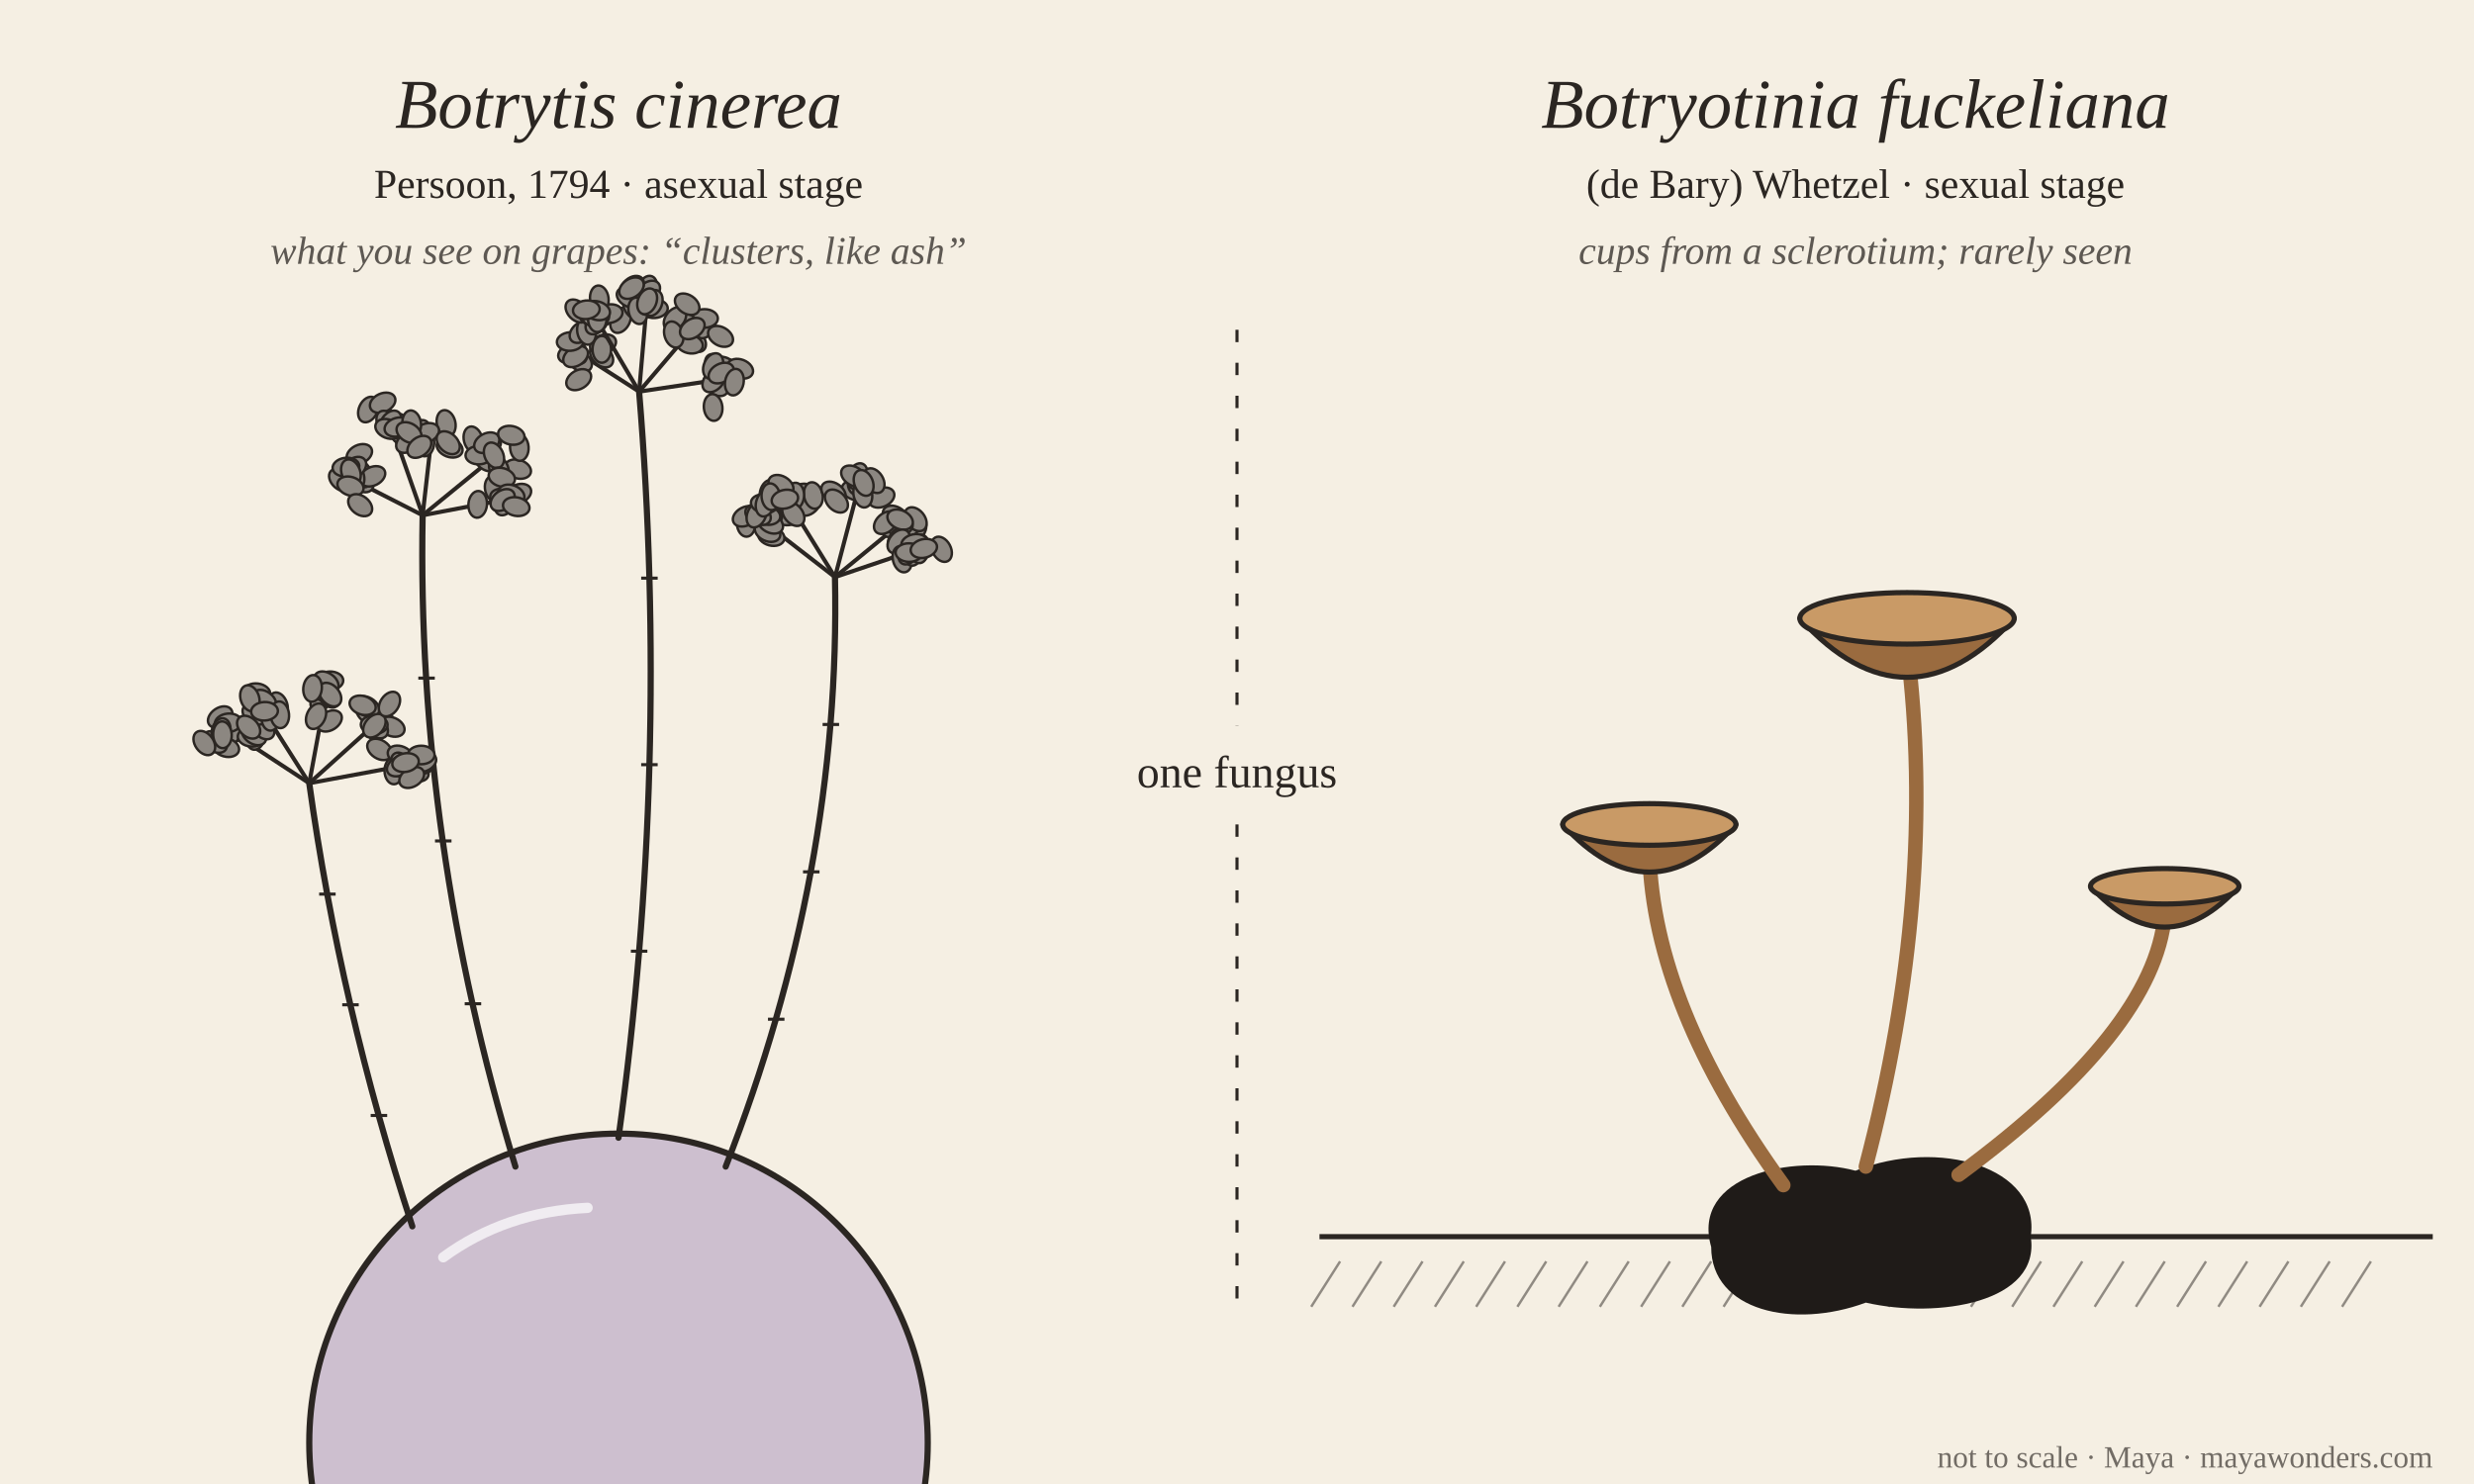
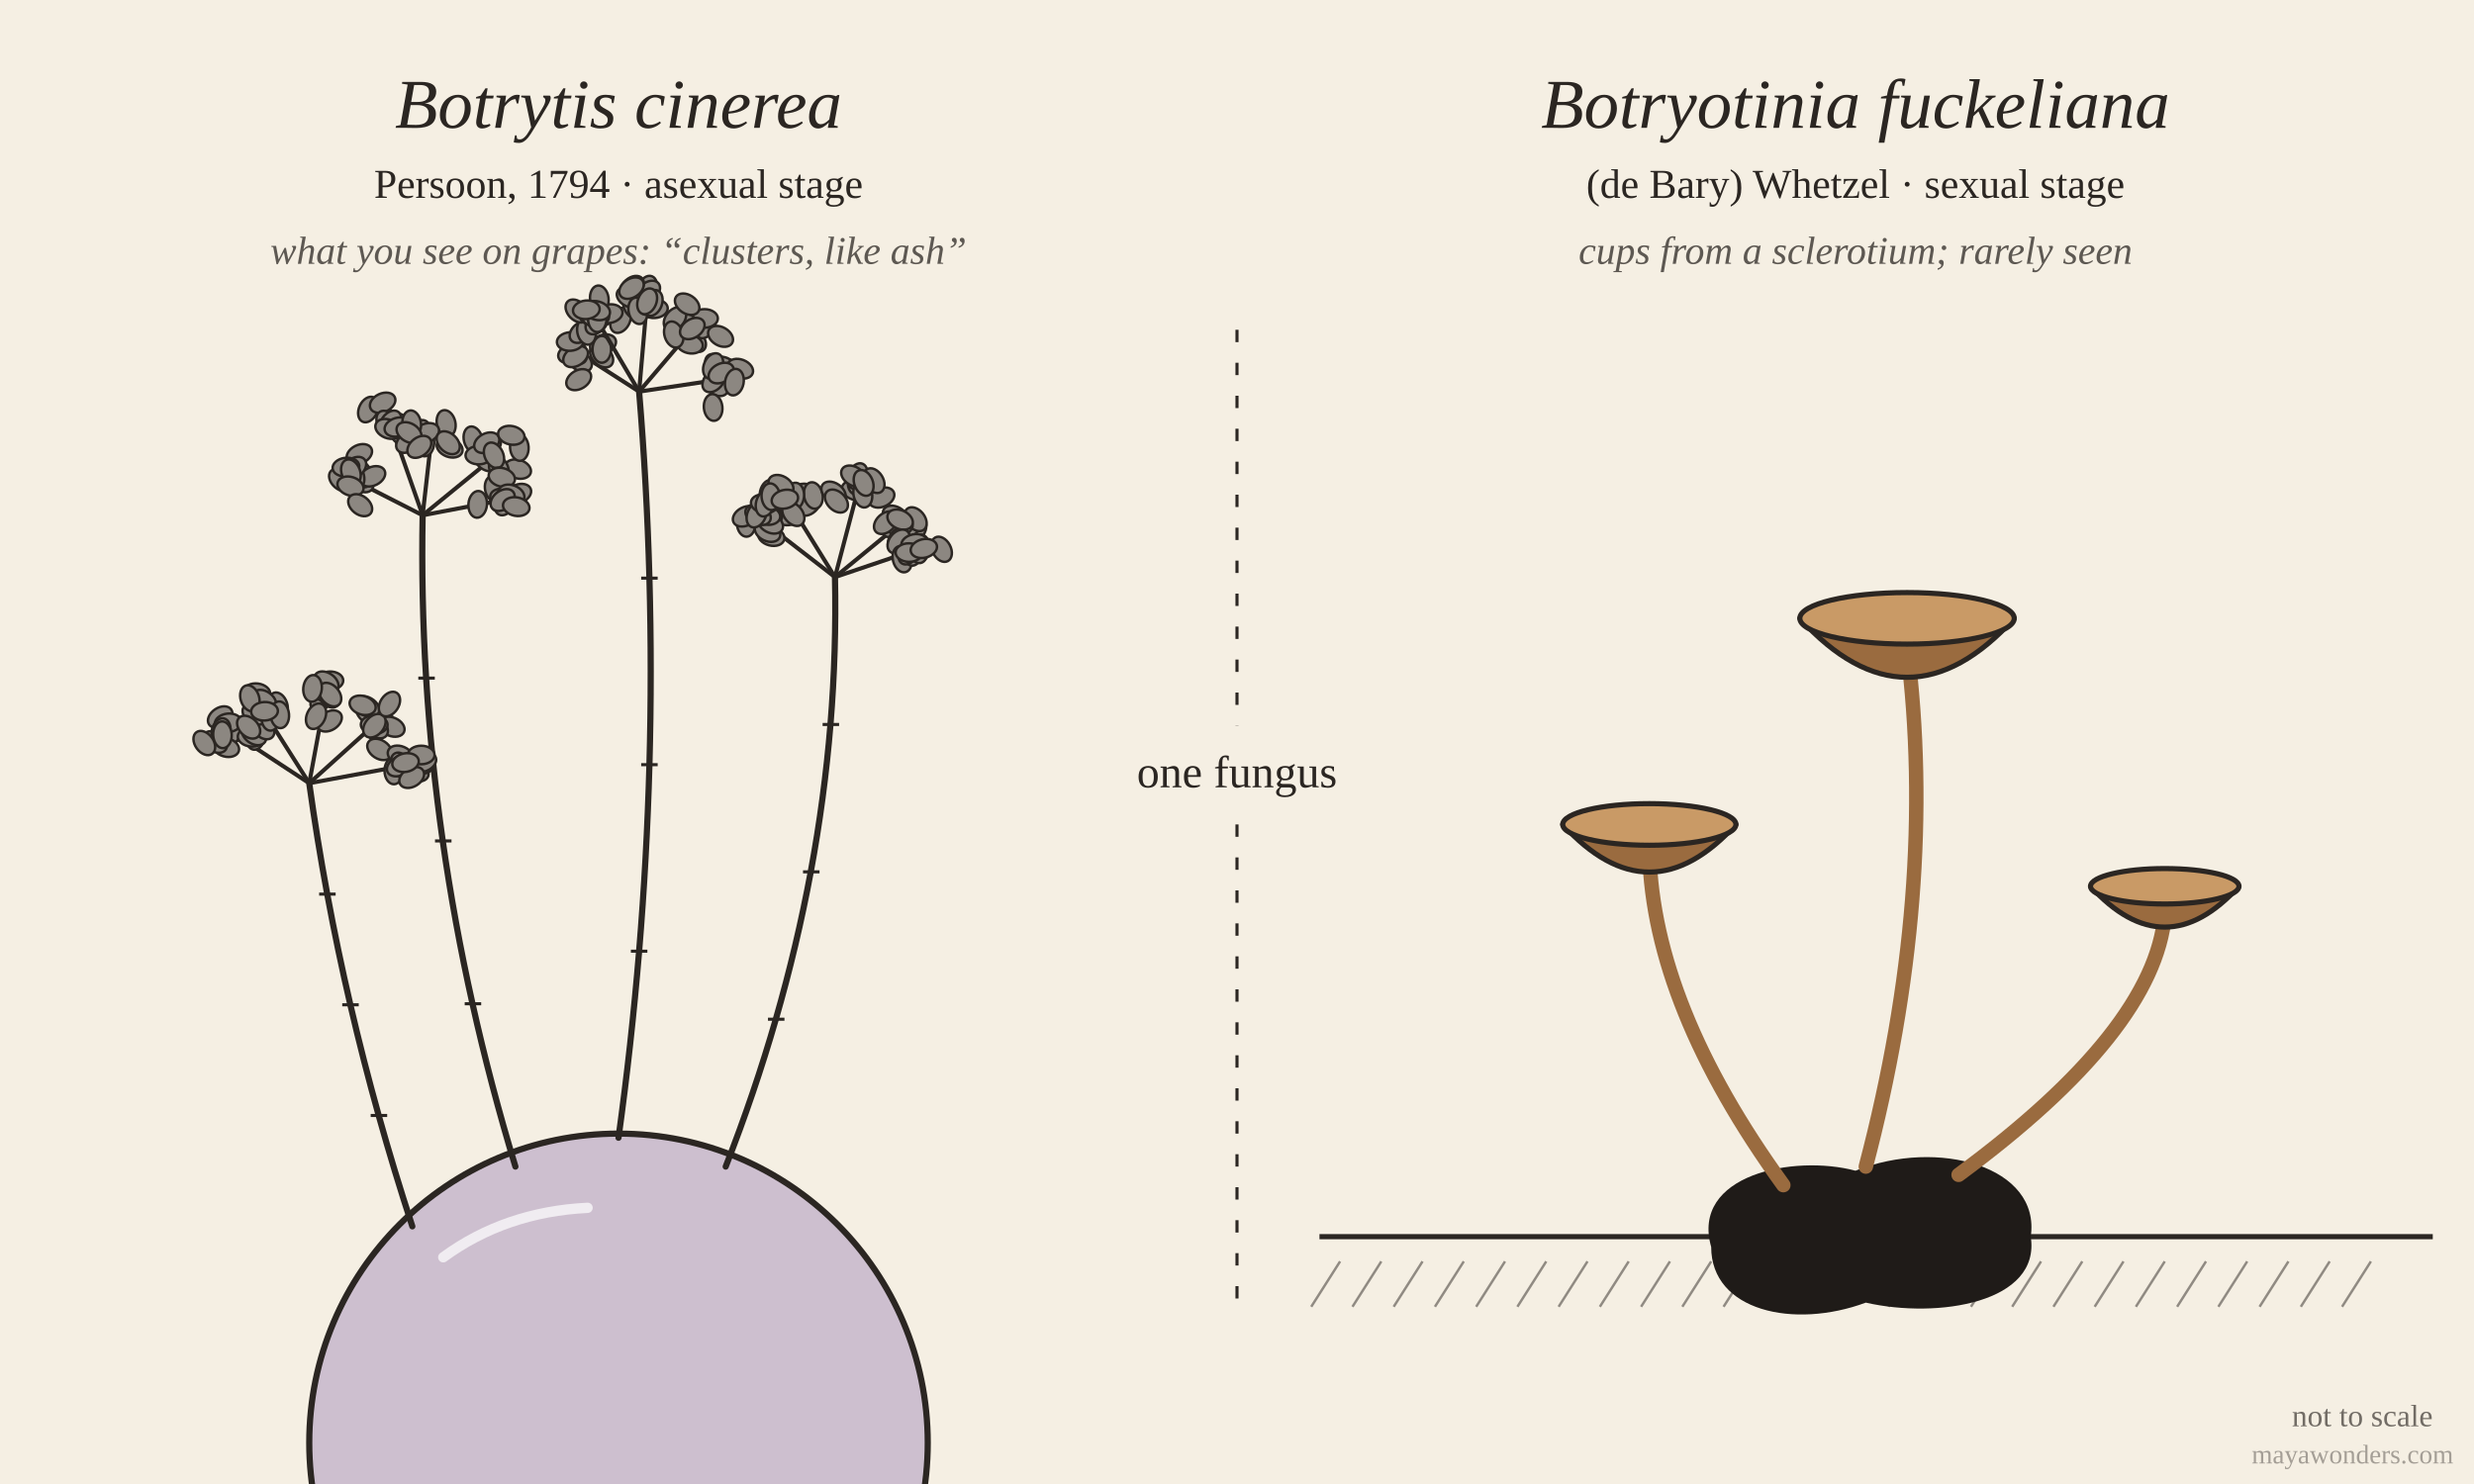
<svg xmlns="http://www.w3.org/2000/svg" viewBox="0 0 1200 720" width="1200" height="720" role="img" aria-label="Botrytis cinerea and Botryotinia fuckeliana: two stages of one fungus">
  <rect width="1200" height="720" fill="#f5efe3" />
  <text x="300" y="62" text-anchor="middle" font-family="Georgia, 'Times New Roman', serif" font-size="34" font-style="italic" fill="#2b2622">Botrytis cinerea</text>
  <text x="300" y="96" text-anchor="middle" font-family="Georgia, 'Times New Roman', serif" font-size="20" fill="#2b2622">Persoon, 1794 · asexual stage</text>
  <text x="900" y="62" text-anchor="middle" font-family="Georgia, 'Times New Roman', serif" font-size="34" font-style="italic" fill="#2b2622">Botryotinia fuckeliana</text>
  <text x="900" y="96" text-anchor="middle" font-family="Georgia, 'Times New Roman', serif" font-size="20" fill="#2b2622">(de Bary) Whetzel · sexual stage</text>
  <path d="M 600 160 V 640" stroke="#2b2622" stroke-width="1.5" stroke-dasharray="6 10" />
  <rect x="530" y="352" width="140" height="44" fill="#f5efe3" />
  <text x="600" y="382" text-anchor="middle" font-family="Georgia, 'Times New Roman', serif" font-size="22" fill="#2b2622">one fungus</text>
  <circle cx="300" cy="700" r="150" fill="#cdbfcf" stroke="#2b2622" stroke-width="3" />
  <path d="M 215 610 q 30 -22 70 -24" fill="none" stroke="#ffffff" stroke-width="5" stroke-linecap="round" opacity="0.7" />
  <path d="M 250 566 Q 202 408 205 250" fill="none" stroke="#2b2622" stroke-width="3" stroke-linecap="round" />
  <path d="M 225.4 487.0 h 8" stroke="#2b2622" stroke-width="1.5" />
  <path d="M 211.0 408.0 h 8" stroke="#2b2622" stroke-width="1.5" />
  <path d="M 202.9 329.0 h 8" stroke="#2b2622" stroke-width="1.5" />
  <path d="M 205 250 L 171.5 232.9" stroke="#2b2622" stroke-width="2" stroke-linecap="round" />
  <ellipse cx="174.3" cy="220.4" rx="6.5" ry="4.5" transform="rotate(154 174.3 220.4)" fill="#8c8781" stroke="#2b2622" stroke-width="1.2" />
  <ellipse cx="175.2" cy="233.6" rx="6.5" ry="4.5" transform="rotate(35 175.2 233.6)" fill="#8c8781" stroke="#2b2622" stroke-width="1.2" />
  <ellipse cx="165.3" cy="232.9" rx="6.5" ry="4.5" transform="rotate(42 165.3 232.9)" fill="#8c8781" stroke="#2b2622" stroke-width="1.2" />
  <ellipse cx="175.7" cy="230.1" rx="6.5" ry="4.5" transform="rotate(71 175.7 230.1)" fill="#8c8781" stroke="#2b2622" stroke-width="1.2" />
  <ellipse cx="180.7" cy="231.1" rx="6.5" ry="4.5" transform="rotate(154 180.7 231.1)" fill="#8c8781" stroke="#2b2622" stroke-width="1.2" />
  <ellipse cx="172.1" cy="231.3" rx="6.5" ry="4.5" transform="rotate(76 172.1 231.3)" fill="#8c8781" stroke="#2b2622" stroke-width="1.2" />
  <ellipse cx="171.8" cy="227.0" rx="6.5" ry="4.5" transform="rotate(142 171.8 227.0)" fill="#8c8781" stroke="#2b2622" stroke-width="1.2" />
  <ellipse cx="167.8" cy="226.6" rx="6.5" ry="4.5" transform="rotate(173 167.8 226.6)" fill="#8c8781" stroke="#2b2622" stroke-width="1.2" />
  <ellipse cx="170.2" cy="229.2" rx="6.5" ry="4.5" transform="rotate(70 170.2 229.2)" fill="#8c8781" stroke="#2b2622" stroke-width="1.2" />
  <ellipse cx="170.0" cy="235.9" rx="6.5" ry="4.5" transform="rotate(18 170.0 235.9)" fill="#8c8781" stroke="#2b2622" stroke-width="1.2" />
  <ellipse cx="174.7" cy="245.1" rx="6.5" ry="4.5" transform="rotate(38 174.7 245.1)" fill="#8c8781" stroke="#2b2622" stroke-width="1.2" />
  <path d="M 205 250 L 188.9 204.1" stroke="#2b2622" stroke-width="2" stroke-linecap="round" />
  <ellipse cx="178.6" cy="198.7" rx="6.5" ry="4.5" transform="rotate(115 178.6 198.7)" fill="#8c8781" stroke="#2b2622" stroke-width="1.2" />
  <ellipse cx="188.7" cy="204.9" rx="6.5" ry="4.5" transform="rotate(73 188.7 204.9)" fill="#8c8781" stroke="#2b2622" stroke-width="1.2" />
  <ellipse cx="185.6" cy="195.4" rx="6.5" ry="4.5" transform="rotate(155 185.6 195.4)" fill="#8c8781" stroke="#2b2622" stroke-width="1.2" />
  <ellipse cx="191.2" cy="206.3" rx="6.5" ry="4.5" transform="rotate(52 191.2 206.3)" fill="#8c8781" stroke="#2b2622" stroke-width="1.2" />
  <ellipse cx="187.7" cy="205.3" rx="6.5" ry="4.5" transform="rotate(58 187.7 205.3)" fill="#8c8781" stroke="#2b2622" stroke-width="1.2" />
  <ellipse cx="191.0" cy="205.6" rx="6.5" ry="4.5" transform="rotate(155 191.0 205.6)" fill="#8c8781" stroke="#2b2622" stroke-width="1.2" />
  <ellipse cx="195.6" cy="211.5" rx="6.5" ry="4.5" transform="rotate(28 195.6 211.5)" fill="#8c8781" stroke="#2b2622" stroke-width="1.2" />
  <ellipse cx="189.4" cy="205.1" rx="6.5" ry="4.5" transform="rotate(126 189.4 205.1)" fill="#8c8781" stroke="#2b2622" stroke-width="1.2" />
  <ellipse cx="197.8" cy="208.9" rx="6.5" ry="4.5" transform="rotate(137 197.8 208.9)" fill="#8c8781" stroke="#2b2622" stroke-width="1.2" />
  <ellipse cx="188.3" cy="208.1" rx="6.5" ry="4.5" transform="rotate(22 188.3 208.1)" fill="#8c8781" stroke="#2b2622" stroke-width="1.2" />
  <ellipse cx="192.9" cy="207.2" rx="6.5" ry="4.5" transform="rotate(164 192.9 207.2)" fill="#8c8781" stroke="#2b2622" stroke-width="1.2" />
  <path d="M 205 250 L 208.9 215.6" stroke="#2b2622" stroke-width="2" stroke-linecap="round" />
  <ellipse cx="203.4" cy="214.9" rx="6.5" ry="4.5" transform="rotate(1 203.4 214.9)" fill="#8c8781" stroke="#2b2622" stroke-width="1.2" />
  <ellipse cx="216.4" cy="205.4" rx="6.5" ry="4.5" transform="rotate(77 216.4 205.4)" fill="#8c8781" stroke="#2b2622" stroke-width="1.2" />
  <ellipse cx="203.1" cy="209.7" rx="6.5" ry="4.5" transform="rotate(126 203.1 209.7)" fill="#8c8781" stroke="#2b2622" stroke-width="1.2" />
  <ellipse cx="206.1" cy="214.9" rx="6.5" ry="4.5" transform="rotate(93 206.1 214.9)" fill="#8c8781" stroke="#2b2622" stroke-width="1.2" />
  <ellipse cx="206.7" cy="210.1" rx="6.5" ry="4.5" transform="rotate(158 206.7 210.1)" fill="#8c8781" stroke="#2b2622" stroke-width="1.2" />
  <ellipse cx="218.1" cy="217.2" rx="6.5" ry="4.5" transform="rotate(21 218.1 217.2)" fill="#8c8781" stroke="#2b2622" stroke-width="1.2" />
  <ellipse cx="199.7" cy="205.6" rx="6.5" ry="4.5" transform="rotate(82 199.7 205.6)" fill="#8c8781" stroke="#2b2622" stroke-width="1.2" />
  <ellipse cx="198.0" cy="214.4" rx="6.5" ry="4.5" transform="rotate(143 198.0 214.4)" fill="#8c8781" stroke="#2b2622" stroke-width="1.2" />
  <ellipse cx="198.4" cy="209.9" rx="6.5" ry="4.5" transform="rotate(30 198.4 209.9)" fill="#8c8781" stroke="#2b2622" stroke-width="1.2" />
  <ellipse cx="203.4" cy="216.8" rx="6.5" ry="4.5" transform="rotate(142 203.4 216.8)" fill="#8c8781" stroke="#2b2622" stroke-width="1.2" />
  <ellipse cx="217.4" cy="214.8" rx="6.5" ry="4.5" transform="rotate(44 217.4 214.8)" fill="#8c8781" stroke="#2b2622" stroke-width="1.2" />
  <path d="M 205 250 L 240.4 221.1" stroke="#2b2622" stroke-width="2" stroke-linecap="round" />
  <ellipse cx="251.2" cy="227.6" rx="6.5" ry="4.5" transform="rotate(17 251.2 227.6)" fill="#8c8781" stroke="#2b2622" stroke-width="1.2" />
  <ellipse cx="237.9" cy="221.5" rx="6.5" ry="4.5" transform="rotate(81 237.9 221.5)" fill="#8c8781" stroke="#2b2622" stroke-width="1.2" />
  <ellipse cx="235.9" cy="223.4" rx="6.5" ry="4.5" transform="rotate(37 235.9 223.4)" fill="#8c8781" stroke="#2b2622" stroke-width="1.2" />
  <ellipse cx="242.0" cy="227.5" rx="6.5" ry="4.5" transform="rotate(68 242.0 227.5)" fill="#8c8781" stroke="#2b2622" stroke-width="1.2" />
  <ellipse cx="229.5" cy="213.3" rx="6.5" ry="4.5" transform="rotate(75 229.5 213.3)" fill="#8c8781" stroke="#2b2622" stroke-width="1.2" />
  <ellipse cx="236.6" cy="215.8" rx="6.5" ry="4.5" transform="rotate(164 236.6 215.8)" fill="#8c8781" stroke="#2b2622" stroke-width="1.2" />
  <ellipse cx="251.9" cy="217.1" rx="6.5" ry="4.5" transform="rotate(86 251.9 217.1)" fill="#8c8781" stroke="#2b2622" stroke-width="1.2" />
  <ellipse cx="232.3" cy="220.8" rx="6.5" ry="4.5" transform="rotate(178 232.3 220.8)" fill="#8c8781" stroke="#2b2622" stroke-width="1.2" />
  <ellipse cx="236.1" cy="214.8" rx="6.5" ry="4.5" transform="rotate(152 236.1 214.8)" fill="#8c8781" stroke="#2b2622" stroke-width="1.2" />
  <ellipse cx="248.0" cy="211.2" rx="6.5" ry="4.5" transform="rotate(12 248.0 211.2)" fill="#8c8781" stroke="#2b2622" stroke-width="1.2" />
  <ellipse cx="239.6" cy="220.9" rx="6.5" ry="4.5" transform="rotate(65 239.6 220.9)" fill="#8c8781" stroke="#2b2622" stroke-width="1.2" />
  <path d="M 205 250 L 243.8 242.6" stroke="#2b2622" stroke-width="2" stroke-linecap="round" />
  <ellipse cx="243.4" cy="232.5" rx="6.5" ry="4.5" transform="rotate(44 243.4 232.5)" fill="#8c8781" stroke="#2b2622" stroke-width="1.2" />
  <ellipse cx="239.8" cy="237.3" rx="6.5" ry="4.5" transform="rotate(76 239.8 237.3)" fill="#8c8781" stroke="#2b2622" stroke-width="1.2" />
  <ellipse cx="243.4" cy="231.6" rx="6.5" ry="4.5" transform="rotate(15 243.4 231.6)" fill="#8c8781" stroke="#2b2622" stroke-width="1.2" />
  <ellipse cx="244.2" cy="241.7" rx="6.5" ry="4.5" transform="rotate(12 244.2 241.7)" fill="#8c8781" stroke="#2b2622" stroke-width="1.2" />
  <ellipse cx="243.9" cy="242.5" rx="6.5" ry="4.5" transform="rotate(129 243.9 242.5)" fill="#8c8781" stroke="#2b2622" stroke-width="1.2" />
  <ellipse cx="231.7" cy="244.7" rx="6.5" ry="4.5" transform="rotate(95 231.7 244.7)" fill="#8c8781" stroke="#2b2622" stroke-width="1.2" />
  <ellipse cx="251.4" cy="239.6" rx="6.5" ry="4.5" transform="rotate(157 251.4 239.6)" fill="#8c8781" stroke="#2b2622" stroke-width="1.2" />
  <ellipse cx="245.0" cy="243.9" rx="6.5" ry="4.5" transform="rotate(118 245.0 243.9)" fill="#8c8781" stroke="#2b2622" stroke-width="1.2" />
  <ellipse cx="248.1" cy="239.9" rx="6.5" ry="4.5" transform="rotate(21 248.1 239.9)" fill="#8c8781" stroke="#2b2622" stroke-width="1.2" />
  <ellipse cx="243.8" cy="242.6" rx="6.5" ry="4.5" transform="rotate(143 243.8 242.6)" fill="#8c8781" stroke="#2b2622" stroke-width="1.2" />
  <ellipse cx="250.4" cy="245.8" rx="6.5" ry="4.5" transform="rotate(11 250.4 245.8)" fill="#8c8781" stroke="#2b2622" stroke-width="1.2" />
  <path d="M 300 552 Q 325 371 310 190" fill="none" stroke="#2b2622" stroke-width="3" stroke-linecap="round" />
  <path d="M 306.0 461.5 h 8" stroke="#2b2622" stroke-width="1.5" />
  <path d="M 311.0 371.0 h 8" stroke="#2b2622" stroke-width="1.5" />
  <path d="M 311.0 280.5 h 8" stroke="#2b2622" stroke-width="1.5" />
  <path d="M 310 190 L 279.3 170.3" stroke="#2b2622" stroke-width="2" stroke-linecap="round" />
  <ellipse cx="291.8" cy="172.7" rx="6.5" ry="4.5" transform="rotate(44 291.8 172.7)" fill="#8c8781" stroke="#2b2622" stroke-width="1.2" />
  <ellipse cx="281.2" cy="175.1" rx="6.5" ry="4.5" transform="rotate(36 281.2 175.1)" fill="#8c8781" stroke="#2b2622" stroke-width="1.2" />
  <ellipse cx="292.5" cy="167.0" rx="6.5" ry="4.5" transform="rotate(160 292.5 167.0)" fill="#8c8781" stroke="#2b2622" stroke-width="1.2" />
  <ellipse cx="277.1" cy="171.6" rx="6.5" ry="4.5" transform="rotate(163 277.1 171.6)" fill="#8c8781" stroke="#2b2622" stroke-width="1.2" />
  <ellipse cx="279.8" cy="170.4" rx="6.5" ry="4.5" transform="rotate(62 279.8 170.4)" fill="#8c8781" stroke="#2b2622" stroke-width="1.2" />
  <ellipse cx="279.2" cy="173.0" rx="6.5" ry="4.5" transform="rotate(148 279.2 173.0)" fill="#8c8781" stroke="#2b2622" stroke-width="1.2" />
  <ellipse cx="276.6" cy="165.7" rx="6.5" ry="4.5" transform="rotate(176 276.6 165.7)" fill="#8c8781" stroke="#2b2622" stroke-width="1.2" />
  <ellipse cx="282.1" cy="161.0" rx="6.5" ry="4.5" transform="rotate(141 282.1 161.0)" fill="#8c8781" stroke="#2b2622" stroke-width="1.2" />
  <ellipse cx="291.9" cy="169.5" rx="6.5" ry="4.5" transform="rotate(90 291.9 169.5)" fill="#8c8781" stroke="#2b2622" stroke-width="1.2" />
  <ellipse cx="284.5" cy="160.8" rx="6.5" ry="4.5" transform="rotate(79 284.5 160.8)" fill="#8c8781" stroke="#2b2622" stroke-width="1.2" />
  <ellipse cx="280.7" cy="184.2" rx="6.5" ry="4.5" transform="rotate(149 280.7 184.2)" fill="#8c8781" stroke="#2b2622" stroke-width="1.2" />
  <path d="M 310 190 L 289.8 155.7" stroke="#2b2622" stroke-width="2" stroke-linecap="round" />
  <ellipse cx="279.9" cy="150.9" rx="6.5" ry="4.5" transform="rotate(45 279.9 150.9)" fill="#8c8781" stroke="#2b2622" stroke-width="1.2" />
  <ellipse cx="301.0" cy="155.4" rx="6.5" ry="4.5" transform="rotate(118 301.0 155.4)" fill="#8c8781" stroke="#2b2622" stroke-width="1.2" />
  <ellipse cx="289.5" cy="156.5" rx="6.5" ry="4.5" transform="rotate(132 289.5 156.5)" fill="#8c8781" stroke="#2b2622" stroke-width="1.2" />
  <ellipse cx="287.8" cy="152.8" rx="6.5" ry="4.5" transform="rotate(166 287.8 152.8)" fill="#8c8781" stroke="#2b2622" stroke-width="1.2" />
  <ellipse cx="291.4" cy="152.8" rx="6.5" ry="4.5" transform="rotate(19 291.4 152.8)" fill="#8c8781" stroke="#2b2622" stroke-width="1.2" />
  <ellipse cx="295.5" cy="152.2" rx="6.5" ry="4.5" transform="rotate(170 295.5 152.2)" fill="#8c8781" stroke="#2b2622" stroke-width="1.2" />
  <ellipse cx="289.0" cy="153.8" rx="6.5" ry="4.5" transform="rotate(175 289.0 153.8)" fill="#8c8781" stroke="#2b2622" stroke-width="1.2" />
  <ellipse cx="289.7" cy="154.6" rx="6.5" ry="4.5" transform="rotate(90 289.7 154.6)" fill="#8c8781" stroke="#2b2622" stroke-width="1.2" />
  <ellipse cx="290.7" cy="145.0" rx="6.5" ry="4.5" transform="rotate(83 290.7 145.0)" fill="#8c8781" stroke="#2b2622" stroke-width="1.2" />
  <ellipse cx="289.5" cy="150.7" rx="6.5" ry="4.5" transform="rotate(15 289.5 150.7)" fill="#8c8781" stroke="#2b2622" stroke-width="1.2" />
  <ellipse cx="284.4" cy="150.3" rx="6.5" ry="4.5" transform="rotate(174 284.4 150.3)" fill="#8c8781" stroke="#2b2622" stroke-width="1.2" />
  <path d="M 310 190 L 313.8 146.2" stroke="#2b2622" stroke-width="2" stroke-linecap="round" />
  <ellipse cx="313.9" cy="140.1" rx="6.5" ry="4.5" transform="rotate(111 313.9 140.1)" fill="#8c8781" stroke="#2b2622" stroke-width="1.2" />
  <ellipse cx="307.6" cy="149.3" rx="6.5" ry="4.5" transform="rotate(53 307.6 149.3)" fill="#8c8781" stroke="#2b2622" stroke-width="1.2" />
  <ellipse cx="314.4" cy="141.6" rx="6.5" ry="4.5" transform="rotate(140 314.4 141.6)" fill="#8c8781" stroke="#2b2622" stroke-width="1.2" />
  <ellipse cx="305.3" cy="144.3" rx="6.5" ry="4.5" transform="rotate(27 305.3 144.3)" fill="#8c8781" stroke="#2b2622" stroke-width="1.2" />
  <ellipse cx="317.4" cy="149.8" rx="6.5" ry="4.5" transform="rotate(177 317.4 149.8)" fill="#8c8781" stroke="#2b2622" stroke-width="1.2" />
  <ellipse cx="309.4" cy="150.8" rx="6.5" ry="4.5" transform="rotate(77 309.4 150.8)" fill="#8c8781" stroke="#2b2622" stroke-width="1.2" />
  <ellipse cx="306.6" cy="139.3" rx="6.5" ry="4.5" transform="rotate(139 306.6 139.3)" fill="#8c8781" stroke="#2b2622" stroke-width="1.2" />
  <ellipse cx="315.2" cy="146.7" rx="6.5" ry="4.5" transform="rotate(119 315.2 146.7)" fill="#8c8781" stroke="#2b2622" stroke-width="1.2" />
  <ellipse cx="306.3" cy="139.8" rx="6.5" ry="4.5" transform="rotate(146 306.3 139.8)" fill="#8c8781" stroke="#2b2622" stroke-width="1.2" />
  <ellipse cx="316.6" cy="147.0" rx="6.5" ry="4.5" transform="rotate(111 316.6 147.0)" fill="#8c8781" stroke="#2b2622" stroke-width="1.2" />
  <ellipse cx="313.9" cy="146.2" rx="6.5" ry="4.5" transform="rotate(112 313.9 146.2)" fill="#8c8781" stroke="#2b2622" stroke-width="1.2" />
  <path d="M 310 190 L 336.6 158.8" stroke="#2b2622" stroke-width="2" stroke-linecap="round" />
  <ellipse cx="336.9" cy="165.1" rx="6.5" ry="4.5" transform="rotate(47 336.9 165.1)" fill="#8c8781" stroke="#2b2622" stroke-width="1.2" />
  <ellipse cx="342.1" cy="158.0" rx="6.5" ry="4.5" transform="rotate(118 342.1 158.0)" fill="#8c8781" stroke="#2b2622" stroke-width="1.2" />
  <ellipse cx="341.7" cy="154.5" rx="6.5" ry="4.5" transform="rotate(180 341.7 154.5)" fill="#8c8781" stroke="#2b2622" stroke-width="1.2" />
  <ellipse cx="349.5" cy="163.2" rx="6.5" ry="4.5" transform="rotate(30 349.5 163.2)" fill="#8c8781" stroke="#2b2622" stroke-width="1.2" />
  <ellipse cx="331.7" cy="159.9" rx="6.5" ry="4.5" transform="rotate(8 331.7 159.9)" fill="#8c8781" stroke="#2b2622" stroke-width="1.2" />
  <ellipse cx="334.5" cy="158.6" rx="6.5" ry="4.5" transform="rotate(66 334.5 158.6)" fill="#8c8781" stroke="#2b2622" stroke-width="1.2" />
  <ellipse cx="334.5" cy="166.9" rx="6.5" ry="4.5" transform="rotate(13 334.5 166.9)" fill="#8c8781" stroke="#2b2622" stroke-width="1.2" />
  <ellipse cx="327.4" cy="154.7" rx="6.5" ry="4.5" transform="rotate(131 327.4 154.7)" fill="#8c8781" stroke="#2b2622" stroke-width="1.2" />
  <ellipse cx="326.8" cy="162.3" rx="6.5" ry="4.5" transform="rotate(72 326.8 162.3)" fill="#8c8781" stroke="#2b2622" stroke-width="1.2" />
  <ellipse cx="333.3" cy="147.6" rx="6.5" ry="4.5" transform="rotate(34 333.3 147.6)" fill="#8c8781" stroke="#2b2622" stroke-width="1.2" />
  <ellipse cx="335.8" cy="159.4" rx="6.5" ry="4.5" transform="rotate(147 335.8 159.4)" fill="#8c8781" stroke="#2b2622" stroke-width="1.2" />
  <path d="M 310 190 L 348.1 184.3" stroke="#2b2622" stroke-width="2" stroke-linecap="round" />
  <ellipse cx="352.7" cy="178.8" rx="6.5" ry="4.5" transform="rotate(18 352.7 178.8)" fill="#8c8781" stroke="#2b2622" stroke-width="1.2" />
  <ellipse cx="347.1" cy="177.8" rx="6.5" ry="4.5" transform="rotate(59 347.1 177.8)" fill="#8c8781" stroke="#2b2622" stroke-width="1.2" />
  <ellipse cx="350.6" cy="177.7" rx="6.5" ry="4.5" transform="rotate(16 350.6 177.7)" fill="#8c8781" stroke="#2b2622" stroke-width="1.2" />
  <ellipse cx="349.5" cy="183.7" rx="6.5" ry="4.5" transform="rotate(124 349.5 183.7)" fill="#8c8781" stroke="#2b2622" stroke-width="1.2" />
  <ellipse cx="347.3" cy="186.9" rx="6.5" ry="4.5" transform="rotate(36 347.3 186.9)" fill="#8c8781" stroke="#2b2622" stroke-width="1.2" />
  <ellipse cx="346.2" cy="184.6" rx="6.5" ry="4.5" transform="rotate(132 346.2 184.6)" fill="#8c8781" stroke="#2b2622" stroke-width="1.2" />
  <ellipse cx="345.9" cy="177.6" rx="6.5" ry="4.5" transform="rotate(114 345.9 177.6)" fill="#8c8781" stroke="#2b2622" stroke-width="1.2" />
  <ellipse cx="359.0" cy="178.9" rx="6.5" ry="4.5" transform="rotate(21 359.0 178.9)" fill="#8c8781" stroke="#2b2622" stroke-width="1.2" />
  <ellipse cx="345.9" cy="197.7" rx="6.5" ry="4.5" transform="rotate(84 345.9 197.7)" fill="#8c8781" stroke="#2b2622" stroke-width="1.2" />
  <ellipse cx="349.8" cy="181.0" rx="6.5" ry="4.5" transform="rotate(152 349.8 181.0)" fill="#8c8781" stroke="#2b2622" stroke-width="1.2" />
  <ellipse cx="356.2" cy="185.4" rx="6.5" ry="4.5" transform="rotate(101 356.2 185.4)" fill="#8c8781" stroke="#2b2622" stroke-width="1.2" />
  <path d="M 352 566 Q 408 423 405 280" fill="none" stroke="#2b2622" stroke-width="3" stroke-linecap="round" />
  <path d="M 372.5 494.5 h 8" stroke="#2b2622" stroke-width="1.5" />
  <path d="M 389.5 423.0 h 8" stroke="#2b2622" stroke-width="1.5" />
  <path d="M 399.0 351.5 h 8" stroke="#2b2622" stroke-width="1.5" />
  <path d="M 405 280 L 372.7 255.0" stroke="#2b2622" stroke-width="2" stroke-linecap="round" />
  <ellipse cx="361.9" cy="253.9" rx="6.5" ry="4.5" transform="rotate(87 361.9 253.9)" fill="#8c8781" stroke="#2b2622" stroke-width="1.2" />
  <ellipse cx="374.1" cy="260.2" rx="6.5" ry="4.5" transform="rotate(15 374.1 260.2)" fill="#8c8781" stroke="#2b2622" stroke-width="1.2" />
  <ellipse cx="382.3" cy="250.3" rx="6.5" ry="4.5" transform="rotate(174 382.3 250.3)" fill="#8c8781" stroke="#2b2622" stroke-width="1.2" />
  <ellipse cx="372.3" cy="258.0" rx="6.5" ry="4.5" transform="rotate(25 372.3 258.0)" fill="#8c8781" stroke="#2b2622" stroke-width="1.2" />
  <ellipse cx="373.0" cy="249.8" rx="6.5" ry="4.5" transform="rotate(17 373.0 249.8)" fill="#8c8781" stroke="#2b2622" stroke-width="1.2" />
  <ellipse cx="373.7" cy="253.9" rx="6.5" ry="4.5" transform="rotate(28 373.7 253.9)" fill="#8c8781" stroke="#2b2622" stroke-width="1.2" />
  <ellipse cx="372.0" cy="250.1" rx="6.5" ry="4.5" transform="rotate(9 372.0 250.1)" fill="#8c8781" stroke="#2b2622" stroke-width="1.2" />
  <ellipse cx="361.6" cy="250.5" rx="6.5" ry="4.5" transform="rotate(153 361.6 250.5)" fill="#8c8781" stroke="#2b2622" stroke-width="1.2" />
  <ellipse cx="367.7" cy="249.8" rx="6.5" ry="4.5" transform="rotate(26 367.7 249.8)" fill="#8c8781" stroke="#2b2622" stroke-width="1.2" />
  <ellipse cx="367.0" cy="249.7" rx="6.5" ry="4.5" transform="rotate(114 367.0 249.7)" fill="#8c8781" stroke="#2b2622" stroke-width="1.2" />
  <ellipse cx="370.7" cy="244.4" rx="6.5" ry="4.5" transform="rotate(8 370.7 244.4)" fill="#8c8781" stroke="#2b2622" stroke-width="1.2" />
  <path d="M 405 280 L 381.6 242.2" stroke="#2b2622" stroke-width="2" stroke-linecap="round" />
  <ellipse cx="373.1" cy="239.2" rx="6.5" ry="4.5" transform="rotate(103 373.1 239.2)" fill="#8c8781" stroke="#2b2622" stroke-width="1.2" />
  <ellipse cx="388.3" cy="239.6" rx="6.5" ry="4.5" transform="rotate(155 388.3 239.6)" fill="#8c8781" stroke="#2b2622" stroke-width="1.2" />
  <ellipse cx="392.4" cy="244.7" rx="6.5" ry="4.5" transform="rotate(137 392.4 244.7)" fill="#8c8781" stroke="#2b2622" stroke-width="1.2" />
  <ellipse cx="371.2" cy="244.2" rx="6.5" ry="4.5" transform="rotate(105 371.2 244.2)" fill="#8c8781" stroke="#2b2622" stroke-width="1.2" />
  <ellipse cx="381.2" cy="242.0" rx="6.5" ry="4.5" transform="rotate(97 381.2 242.0)" fill="#8c8781" stroke="#2b2622" stroke-width="1.2" />
  <ellipse cx="394.5" cy="240.4" rx="6.5" ry="4.5" transform="rotate(78 394.5 240.4)" fill="#8c8781" stroke="#2b2622" stroke-width="1.2" />
  <ellipse cx="385.5" cy="240.7" rx="6.5" ry="4.5" transform="rotate(96 385.5 240.7)" fill="#8c8781" stroke="#2b2622" stroke-width="1.2" />
  <ellipse cx="378.8" cy="235.5" rx="6.5" ry="4.5" transform="rotate(30 378.8 235.5)" fill="#8c8781" stroke="#2b2622" stroke-width="1.2" />
  <ellipse cx="373.9" cy="241.0" rx="6.5" ry="4.5" transform="rotate(84 373.9 241.0)" fill="#8c8781" stroke="#2b2622" stroke-width="1.2" />
  <ellipse cx="384.8" cy="249.4" rx="6.5" ry="4.5" transform="rotate(51 384.8 249.4)" fill="#8c8781" stroke="#2b2622" stroke-width="1.2" />
  <ellipse cx="380.7" cy="242.2" rx="6.5" ry="4.5" transform="rotate(167 380.7 242.2)" fill="#8c8781" stroke="#2b2622" stroke-width="1.2" />
  <path d="M 405 280 L 416.5 236.2" stroke="#2b2622" stroke-width="2" stroke-linecap="round" />
  <ellipse cx="416.5" cy="236.3" rx="6.5" ry="4.5" transform="rotate(16 416.5 236.3)" fill="#8c8781" stroke="#2b2622" stroke-width="1.2" />
  <ellipse cx="414.7" cy="238.0" rx="6.5" ry="4.5" transform="rotate(18 414.7 238.0)" fill="#8c8781" stroke="#2b2622" stroke-width="1.2" />
  <ellipse cx="404.3" cy="238.9" rx="6.5" ry="4.5" transform="rotate(35 404.3 238.9)" fill="#8c8781" stroke="#2b2622" stroke-width="1.2" />
  <ellipse cx="427.6" cy="241.4" rx="6.5" ry="4.5" transform="rotate(156 427.6 241.4)" fill="#8c8781" stroke="#2b2622" stroke-width="1.2" />
  <ellipse cx="415.8" cy="233.5" rx="6.5" ry="4.5" transform="rotate(100 415.8 233.5)" fill="#8c8781" stroke="#2b2622" stroke-width="1.2" />
  <ellipse cx="415.9" cy="231.0" rx="6.5" ry="4.5" transform="rotate(113 415.9 231.0)" fill="#8c8781" stroke="#2b2622" stroke-width="1.2" />
  <ellipse cx="414.0" cy="231.0" rx="6.5" ry="4.5" transform="rotate(32 414.0 231.0)" fill="#8c8781" stroke="#2b2622" stroke-width="1.2" />
  <ellipse cx="418.5" cy="239.8" rx="6.5" ry="4.5" transform="rotate(78 418.5 239.8)" fill="#8c8781" stroke="#2b2622" stroke-width="1.2" />
  <ellipse cx="405.7" cy="243.1" rx="6.5" ry="4.5" transform="rotate(45 405.7 243.1)" fill="#8c8781" stroke="#2b2622" stroke-width="1.2" />
  <ellipse cx="423.9" cy="233.2" rx="6.5" ry="4.5" transform="rotate(58 423.9 233.2)" fill="#8c8781" stroke="#2b2622" stroke-width="1.2" />
  <ellipse cx="418.9" cy="234.3" rx="6.5" ry="4.5" transform="rotate(68 418.9 234.3)" fill="#8c8781" stroke="#2b2622" stroke-width="1.2" />
  <path d="M 405 280 L 435.1 255.3" stroke="#2b2622" stroke-width="2" stroke-linecap="round" />
  <ellipse cx="444.1" cy="257.2" rx="6.5" ry="4.5" transform="rotate(124 444.1 257.2)" fill="#8c8781" stroke="#2b2622" stroke-width="1.2" />
  <ellipse cx="436.7" cy="254.0" rx="6.5" ry="4.5" transform="rotate(150 436.7 254.0)" fill="#8c8781" stroke="#2b2622" stroke-width="1.2" />
  <ellipse cx="434.4" cy="254.6" rx="6.5" ry="4.5" transform="rotate(40 434.4 254.6)" fill="#8c8781" stroke="#2b2622" stroke-width="1.2" />
  <ellipse cx="441.5" cy="255.1" rx="6.5" ry="4.5" transform="rotate(129 441.5 255.1)" fill="#8c8781" stroke="#2b2622" stroke-width="1.2" />
  <ellipse cx="432.9" cy="254.6" rx="6.5" ry="4.5" transform="rotate(123 432.9 254.6)" fill="#8c8781" stroke="#2b2622" stroke-width="1.2" />
  <ellipse cx="444.1" cy="251.9" rx="6.5" ry="4.5" transform="rotate(51 444.1 251.9)" fill="#8c8781" stroke="#2b2622" stroke-width="1.2" />
  <ellipse cx="436.2" cy="255.1" rx="6.5" ry="4.5" transform="rotate(178 436.2 255.1)" fill="#8c8781" stroke="#2b2622" stroke-width="1.2" />
  <ellipse cx="434.3" cy="250.4" rx="6.5" ry="4.5" transform="rotate(30 434.3 250.4)" fill="#8c8781" stroke="#2b2622" stroke-width="1.2" />
  <ellipse cx="435.7" cy="262.0" rx="6.5" ry="4.5" transform="rotate(120 435.7 262.0)" fill="#8c8781" stroke="#2b2622" stroke-width="1.2" />
  <ellipse cx="429.6" cy="253.6" rx="6.5" ry="4.5" transform="rotate(138 429.6 253.6)" fill="#8c8781" stroke="#2b2622" stroke-width="1.2" />
  <ellipse cx="436.6" cy="252.1" rx="6.5" ry="4.5" transform="rotate(25 436.6 252.1)" fill="#8c8781" stroke="#2b2622" stroke-width="1.2" />
  <path d="M 405 280 L 445.7 266.2" stroke="#2b2622" stroke-width="2" stroke-linecap="round" />
  <ellipse cx="435.9" cy="262.7" rx="6.5" ry="4.5" transform="rotate(130 435.9 262.7)" fill="#8c8781" stroke="#2b2622" stroke-width="1.2" />
  <ellipse cx="445.2" cy="266.3" rx="6.5" ry="4.5" transform="rotate(178 445.2 266.3)" fill="#8c8781" stroke="#2b2622" stroke-width="1.2" />
  <ellipse cx="437.6" cy="271.3" rx="6.5" ry="4.5" transform="rotate(75 437.6 271.3)" fill="#8c8781" stroke="#2b2622" stroke-width="1.2" />
  <ellipse cx="442.9" cy="268.0" rx="6.5" ry="4.5" transform="rotate(98 442.9 268.0)" fill="#8c8781" stroke="#2b2622" stroke-width="1.2" />
  <ellipse cx="440.8" cy="267.8" rx="6.5" ry="4.5" transform="rotate(120 440.8 267.8)" fill="#8c8781" stroke="#2b2622" stroke-width="1.2" />
  <ellipse cx="446.5" cy="265.8" rx="6.5" ry="4.5" transform="rotate(91 446.5 265.8)" fill="#8c8781" stroke="#2b2622" stroke-width="1.2" />
  <ellipse cx="445.2" cy="266.8" rx="6.5" ry="4.5" transform="rotate(77 445.2 266.8)" fill="#8c8781" stroke="#2b2622" stroke-width="1.2" />
  <ellipse cx="443.6" cy="263.7" rx="6.5" ry="4.5" transform="rotate(169 443.6 263.7)" fill="#8c8781" stroke="#2b2622" stroke-width="1.2" />
  <ellipse cx="456.7" cy="266.5" rx="6.5" ry="4.5" transform="rotate(62 456.7 266.5)" fill="#8c8781" stroke="#2b2622" stroke-width="1.2" />
  <ellipse cx="440.9" cy="268.1" rx="6.5" ry="4.5" transform="rotate(1 440.9 268.1)" fill="#8c8781" stroke="#2b2622" stroke-width="1.2" />
  <ellipse cx="448.1" cy="266.1" rx="6.5" ry="4.5" transform="rotate(166 448.1 266.1)" fill="#8c8781" stroke="#2b2622" stroke-width="1.2" />
  <path d="M 200 595 Q 165 488 150 380" fill="none" stroke="#2b2622" stroke-width="3" stroke-linecap="round" />
  <path d="M 179.8 541.2 h 8" stroke="#2b2622" stroke-width="1.5" />
  <path d="M 166.0 487.5 h 8" stroke="#2b2622" stroke-width="1.5" />
  <path d="M 154.8 433.8 h 8" stroke="#2b2622" stroke-width="1.5" />
  <path d="M 150 380 L 111.1 354.5" stroke="#2b2622" stroke-width="2" stroke-linecap="round" />
  <ellipse cx="110.8" cy="355.5" rx="6.5" ry="4.5" transform="rotate(17 110.8 355.5)" fill="#8c8781" stroke="#2b2622" stroke-width="1.2" />
  <ellipse cx="106.8" cy="347.9" rx="6.5" ry="4.5" transform="rotate(146 106.8 347.9)" fill="#8c8781" stroke="#2b2622" stroke-width="1.2" />
  <ellipse cx="112.3" cy="354.5" rx="6.5" ry="4.5" transform="rotate(96 112.3 354.5)" fill="#8c8781" stroke="#2b2622" stroke-width="1.2" />
  <ellipse cx="109.6" cy="362.6" rx="6.5" ry="4.5" transform="rotate(16 109.6 362.6)" fill="#8c8781" stroke="#2b2622" stroke-width="1.2" />
  <ellipse cx="110.7" cy="350.7" rx="6.5" ry="4.5" transform="rotate(174 110.7 350.7)" fill="#8c8781" stroke="#2b2622" stroke-width="1.2" />
  <ellipse cx="123.9" cy="357.3" rx="6.5" ry="4.5" transform="rotate(98 123.9 357.3)" fill="#8c8781" stroke="#2b2622" stroke-width="1.2" />
  <ellipse cx="104.2" cy="360.0" rx="6.5" ry="4.5" transform="rotate(35 104.2 360.0)" fill="#8c8781" stroke="#2b2622" stroke-width="1.2" />
  <ellipse cx="107.2" cy="354.9" rx="6.5" ry="4.5" transform="rotate(103 107.2 354.9)" fill="#8c8781" stroke="#2b2622" stroke-width="1.2" />
  <ellipse cx="99.1" cy="360.5" rx="6.5" ry="4.5" transform="rotate(54 99.1 360.5)" fill="#8c8781" stroke="#2b2622" stroke-width="1.2" />
  <ellipse cx="107.9" cy="356.5" rx="6.5" ry="4.5" transform="rotate(87 107.9 356.5)" fill="#8c8781" stroke="#2b2622" stroke-width="1.2" />
  <ellipse cx="121.8" cy="357.7" rx="6.5" ry="4.5" transform="rotate(6 121.8 357.7)" fill="#8c8781" stroke="#2b2622" stroke-width="1.2" />
  <path d="M 150 380 L 129.2 347.2" stroke="#2b2622" stroke-width="2" stroke-linecap="round" />
  <ellipse cx="124.6" cy="336.1" rx="6.5" ry="4.5" transform="rotate(7 124.6 336.1)" fill="#8c8781" stroke="#2b2622" stroke-width="1.2" />
  <ellipse cx="123.2" cy="356.3" rx="6.5" ry="4.5" transform="rotate(35 123.2 356.3)" fill="#8c8781" stroke="#2b2622" stroke-width="1.2" />
  <ellipse cx="127.5" cy="353.1" rx="6.5" ry="4.5" transform="rotate(45 127.5 353.1)" fill="#8c8781" stroke="#2b2622" stroke-width="1.2" />
  <ellipse cx="123.7" cy="346.5" rx="6.5" ry="4.5" transform="rotate(30 123.7 346.5)" fill="#8c8781" stroke="#2b2622" stroke-width="1.2" />
  <ellipse cx="131.3" cy="348.0" rx="6.5" ry="4.5" transform="rotate(92 131.3 348.0)" fill="#8c8781" stroke="#2b2622" stroke-width="1.2" />
  <ellipse cx="134.9" cy="342.3" rx="6.5" ry="4.5" transform="rotate(72 134.9 342.3)" fill="#8c8781" stroke="#2b2622" stroke-width="1.2" />
  <ellipse cx="120.6" cy="352.8" rx="6.5" ry="4.5" transform="rotate(44 120.6 352.8)" fill="#8c8781" stroke="#2b2622" stroke-width="1.2" />
  <ellipse cx="128.2" cy="340.0" rx="6.5" ry="4.5" transform="rotate(37 128.2 340.0)" fill="#8c8781" stroke="#2b2622" stroke-width="1.2" />
  <ellipse cx="121.2" cy="338.8" rx="6.5" ry="4.5" transform="rotate(72 121.2 338.8)" fill="#8c8781" stroke="#2b2622" stroke-width="1.2" />
  <ellipse cx="135.7" cy="346.8" rx="6.5" ry="4.5" transform="rotate(85 135.7 346.8)" fill="#8c8781" stroke="#2b2622" stroke-width="1.2" />
  <ellipse cx="128.3" cy="345.1" rx="6.5" ry="4.5" transform="rotate(177 128.3 345.1)" fill="#8c8781" stroke="#2b2622" stroke-width="1.2" />
  <path d="M 150 380 L 157.9 337.2" stroke="#2b2622" stroke-width="2" stroke-linecap="round" />
  <ellipse cx="160.0" cy="330.3" rx="6.5" ry="4.5" transform="rotate(178 160.0 330.3)" fill="#8c8781" stroke="#2b2622" stroke-width="1.2" />
  <ellipse cx="158.2" cy="337.7" rx="6.5" ry="4.5" transform="rotate(8 158.2 337.7)" fill="#8c8781" stroke="#2b2622" stroke-width="1.2" />
  <ellipse cx="159.8" cy="349.8" rx="6.5" ry="4.5" transform="rotate(148 159.8 349.8)" fill="#8c8781" stroke="#2b2622" stroke-width="1.2" />
  <ellipse cx="156.0" cy="339.3" rx="6.5" ry="4.5" transform="rotate(130 156.0 339.3)" fill="#8c8781" stroke="#2b2622" stroke-width="1.2" />
  <ellipse cx="154.5" cy="333.9" rx="6.5" ry="4.5" transform="rotate(53 154.5 333.9)" fill="#8c8781" stroke="#2b2622" stroke-width="1.2" />
  <ellipse cx="159.4" cy="337.5" rx="6.5" ry="4.5" transform="rotate(51 159.4 337.5)" fill="#8c8781" stroke="#2b2622" stroke-width="1.2" />
  <ellipse cx="153.3" cy="347.5" rx="6.5" ry="4.5" transform="rotate(115 153.3 347.5)" fill="#8c8781" stroke="#2b2622" stroke-width="1.2" />
  <ellipse cx="158.7" cy="335.7" rx="6.5" ry="4.5" transform="rotate(54 158.7 335.7)" fill="#8c8781" stroke="#2b2622" stroke-width="1.2" />
  <ellipse cx="158.3" cy="331.0" rx="6.5" ry="4.5" transform="rotate(35 158.3 331.0)" fill="#8c8781" stroke="#2b2622" stroke-width="1.2" />
  <ellipse cx="160.1" cy="337.0" rx="6.5" ry="4.5" transform="rotate(49 160.1 337.0)" fill="#8c8781" stroke="#2b2622" stroke-width="1.2" />
  <ellipse cx="151.6" cy="334.0" rx="6.5" ry="4.5" transform="rotate(96 151.6 334.0)" fill="#8c8781" stroke="#2b2622" stroke-width="1.2" />
  <path d="M 150 380 L 181.3 351.8" stroke="#2b2622" stroke-width="2" stroke-linecap="round" />
  <ellipse cx="184.4" cy="349.0" rx="6.5" ry="4.5" transform="rotate(9 184.4 349.0)" fill="#8c8781" stroke="#2b2622" stroke-width="1.2" />
  <ellipse cx="178.0" cy="345.5" rx="6.5" ry="4.5" transform="rotate(50 178.0 345.5)" fill="#8c8781" stroke="#2b2622" stroke-width="1.2" />
  <ellipse cx="182.1" cy="353.1" rx="6.5" ry="4.5" transform="rotate(82 182.1 353.1)" fill="#8c8781" stroke="#2b2622" stroke-width="1.2" />
  <ellipse cx="177.9" cy="342.8" rx="6.5" ry="4.5" transform="rotate(30 177.9 342.8)" fill="#8c8781" stroke="#2b2622" stroke-width="1.2" />
  <ellipse cx="184.1" cy="363.6" rx="6.5" ry="4.5" transform="rotate(33 184.1 363.6)" fill="#8c8781" stroke="#2b2622" stroke-width="1.2" />
  <ellipse cx="175.9" cy="342.2" rx="6.5" ry="4.5" transform="rotate(18 175.9 342.2)" fill="#8c8781" stroke="#2b2622" stroke-width="1.2" />
  <ellipse cx="190.0" cy="352.6" rx="6.5" ry="4.5" transform="rotate(23 190.0 352.6)" fill="#8c8781" stroke="#2b2622" stroke-width="1.2" />
  <ellipse cx="182.5" cy="352.7" rx="6.5" ry="4.5" transform="rotate(43 182.5 352.7)" fill="#8c8781" stroke="#2b2622" stroke-width="1.2" />
  <ellipse cx="181.5" cy="351.6" rx="6.5" ry="4.5" transform="rotate(1 181.5 351.6)" fill="#8c8781" stroke="#2b2622" stroke-width="1.2" />
  <ellipse cx="181.6" cy="352.1" rx="6.5" ry="4.5" transform="rotate(131 181.6 352.1)" fill="#8c8781" stroke="#2b2622" stroke-width="1.2" />
  <ellipse cx="188.9" cy="341.6" rx="6.5" ry="4.5" transform="rotate(123 188.9 341.6)" fill="#8c8781" stroke="#2b2622" stroke-width="1.2" />
  <path d="M 150 380 L 198.9 370.9" stroke="#2b2622" stroke-width="2" stroke-linecap="round" />
  <ellipse cx="201.6" cy="374.4" rx="6.5" ry="4.5" transform="rotate(20 201.6 374.4)" fill="#8c8781" stroke="#2b2622" stroke-width="1.2" />
  <ellipse cx="191.0" cy="374.0" rx="6.5" ry="4.5" transform="rotate(89 191.0 374.0)" fill="#8c8781" stroke="#2b2622" stroke-width="1.2" />
  <ellipse cx="194.3" cy="366.6" rx="6.5" ry="4.5" transform="rotate(23 194.3 366.6)" fill="#8c8781" stroke="#2b2622" stroke-width="1.2" />
  <ellipse cx="203.8" cy="370.9" rx="6.5" ry="4.5" transform="rotate(7 203.8 370.9)" fill="#8c8781" stroke="#2b2622" stroke-width="1.2" />
  <ellipse cx="205.3" cy="369.8" rx="6.5" ry="4.5" transform="rotate(159 205.3 369.8)" fill="#8c8781" stroke="#2b2622" stroke-width="1.2" />
  <ellipse cx="197.2" cy="372.1" rx="6.5" ry="4.5" transform="rotate(94 197.2 372.1)" fill="#8c8781" stroke="#2b2622" stroke-width="1.2" />
  <ellipse cx="194.5" cy="371.3" rx="6.5" ry="4.5" transform="rotate(64 194.5 371.3)" fill="#8c8781" stroke="#2b2622" stroke-width="1.2" />
  <ellipse cx="193.8" cy="371.7" rx="6.5" ry="4.5" transform="rotate(153 193.8 371.7)" fill="#8c8781" stroke="#2b2622" stroke-width="1.2" />
  <ellipse cx="204.3" cy="366.3" rx="6.5" ry="4.5" transform="rotate(0 204.3 366.3)" fill="#8c8781" stroke="#2b2622" stroke-width="1.2" />
  <ellipse cx="199.7" cy="377.2" rx="6.5" ry="4.5" transform="rotate(149 199.7 377.2)" fill="#8c8781" stroke="#2b2622" stroke-width="1.2" />
  <ellipse cx="196.7" cy="370.0" rx="6.5" ry="4.5" transform="rotate(169 196.7 370.0)" fill="#8c8781" stroke="#2b2622" stroke-width="1.2" />
  <path d="M 640 600 H 1180" stroke="#2b2622" stroke-width="2.5" />
  <path d="M 650 612 l -14 22" stroke="#2b2622" stroke-width="1.2" opacity="0.5" />
  <path d="M 670 612 l -14 22" stroke="#2b2622" stroke-width="1.2" opacity="0.5" />
  <path d="M 690 612 l -14 22" stroke="#2b2622" stroke-width="1.2" opacity="0.5" />
  <path d="M 710 612 l -14 22" stroke="#2b2622" stroke-width="1.2" opacity="0.5" />
  <path d="M 730 612 l -14 22" stroke="#2b2622" stroke-width="1.2" opacity="0.5" />
  <path d="M 750 612 l -14 22" stroke="#2b2622" stroke-width="1.2" opacity="0.5" />
  <path d="M 770 612 l -14 22" stroke="#2b2622" stroke-width="1.2" opacity="0.5" />
  <path d="M 790 612 l -14 22" stroke="#2b2622" stroke-width="1.2" opacity="0.5" />
  <path d="M 810 612 l -14 22" stroke="#2b2622" stroke-width="1.2" opacity="0.5" />
  <path d="M 830 612 l -14 22" stroke="#2b2622" stroke-width="1.2" opacity="0.5" />
  <path d="M 850 612 l -14 22" stroke="#2b2622" stroke-width="1.2" opacity="0.5" />
  <path d="M 870 612 l -14 22" stroke="#2b2622" stroke-width="1.2" opacity="0.5" />
  <path d="M 890 612 l -14 22" stroke="#2b2622" stroke-width="1.2" opacity="0.5" />
  <path d="M 910 612 l -14 22" stroke="#2b2622" stroke-width="1.2" opacity="0.5" />
  <path d="M 930 612 l -14 22" stroke="#2b2622" stroke-width="1.2" opacity="0.5" />
  <path d="M 950 612 l -14 22" stroke="#2b2622" stroke-width="1.2" opacity="0.5" />
  <path d="M 970 612 l -14 22" stroke="#2b2622" stroke-width="1.2" opacity="0.5" />
  <path d="M 990 612 l -14 22" stroke="#2b2622" stroke-width="1.2" opacity="0.5" />
  <path d="M 1010 612 l -14 22" stroke="#2b2622" stroke-width="1.2" opacity="0.5" />
  <path d="M 1030 612 l -14 22" stroke="#2b2622" stroke-width="1.2" opacity="0.5" />
  <path d="M 1050 612 l -14 22" stroke="#2b2622" stroke-width="1.2" opacity="0.5" />
  <path d="M 1070 612 l -14 22" stroke="#2b2622" stroke-width="1.2" opacity="0.5" />
  <path d="M 1090 612 l -14 22" stroke="#2b2622" stroke-width="1.2" opacity="0.5" />
  <path d="M 1110 612 l -14 22" stroke="#2b2622" stroke-width="1.2" opacity="0.5" />
  <path d="M 1130 612 l -14 22" stroke="#2b2622" stroke-width="1.2" opacity="0.5" />
  <path d="M 1150 612 l -14 22" stroke="#2b2622" stroke-width="1.2" opacity="0.5" />
  <path d="M 830 605 C 820 570 870 560 900 568 C 940 552 990 566 985 600 C 990 632 940 640 905 632 C 870 645 830 636 830 605 Z" fill="#1f1b18" />
  <path d="M 865 575 Q 802 488 800 414" fill="none" stroke="#9a6b3f" stroke-width="7" stroke-linecap="round" />
  <path d="M 758.0 400 Q 800 446.2 842.0 400 Z" fill="#9a6b3f" stroke="#2b2622" stroke-width="2.5" stroke-linejoin="round" />
  <ellipse cx="800" cy="400" rx="42.0" ry="10.1" fill="#c99a66" stroke="#2b2622" stroke-width="2.5" />
  <path d="M 905 566 Q 940 433 925 314" fill="none" stroke="#9a6b3f" stroke-width="7" stroke-linecap="round" />
  <path d="M 873.0 300 Q 925 357.2 977.0 300 Z" fill="#9a6b3f" stroke="#2b2622" stroke-width="2.5" stroke-linejoin="round" />
  <ellipse cx="925" cy="300" rx="52.0" ry="12.5" fill="#c99a66" stroke="#2b2622" stroke-width="2.5" />
  <path d="M 950 570 Q 1045 500 1050 444" fill="none" stroke="#9a6b3f" stroke-width="7" stroke-linecap="round" />
  <path d="M 1014.0 430 Q 1050 469.6 1086.0 430 Z" fill="#9a6b3f" stroke="#2b2622" stroke-width="2.5" stroke-linejoin="round" />
  <ellipse cx="1050" cy="430" rx="36.0" ry="8.6" fill="#c99a66" stroke="#2b2622" stroke-width="2.5" />
  <text x="300" y="128" text-anchor="middle" font-family="Georgia, 'Times New Roman', serif" font-size="19" font-style="italic" fill="#2b2622" opacity="0.75">what you see on grapes: “clusters, like ash”</text>
  <text x="900" y="128" text-anchor="middle" font-family="Georgia, 'Times New Roman', serif" font-size="19" font-style="italic" fill="#2b2622" opacity="0.75">cups from a sclerotium; rarely seen</text>
-   <text x="1180" y="712" text-anchor="end" font-family="Georgia, 'Times New Roman', serif" font-size="15" fill="#2b2622" opacity="0.65">not to scale · Maya · mayawonders.com</text>
+   <text x="1180" y="692" text-anchor="end" font-family="Georgia, 'Times New Roman', serif" font-size="15" fill="#2b2622" opacity="0.65">not to scale</text>
+   <text x="1190" y="710" text-anchor="end" font-family="Georgia, 'Times New Roman', serif" font-size="13" fill="#2b2622" opacity="0.4">mayawonders.com</text>
</svg>
